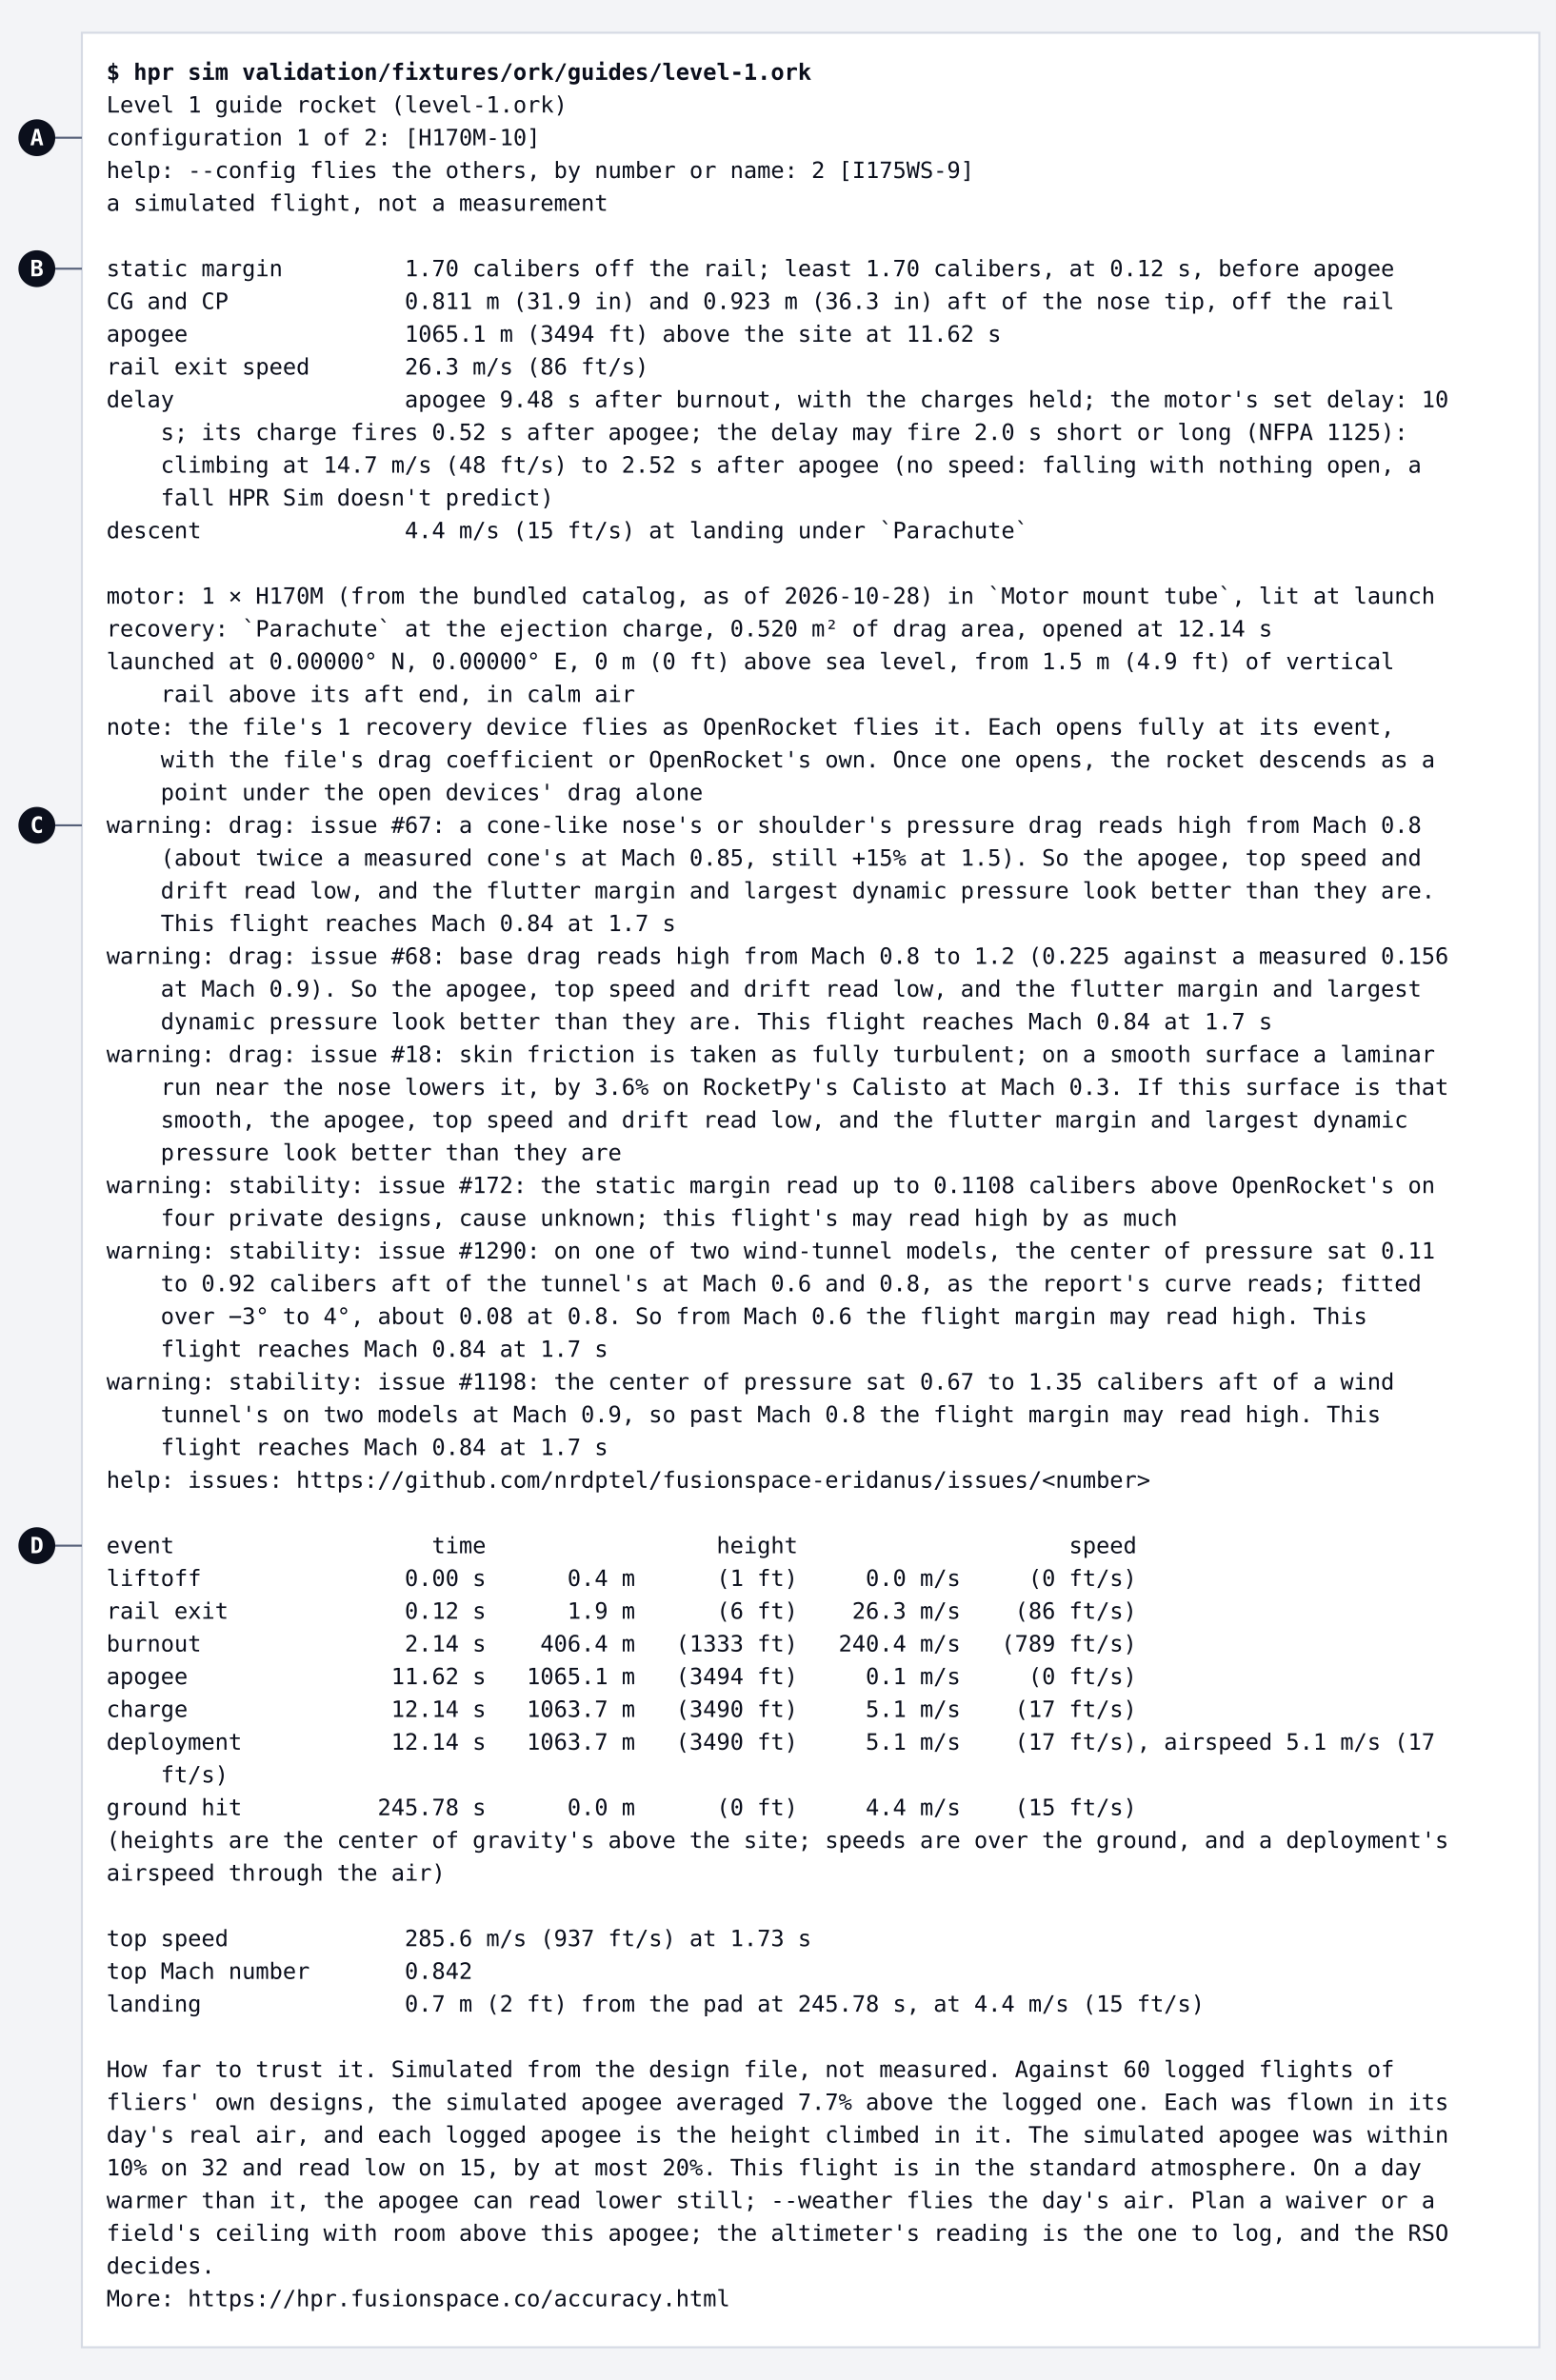
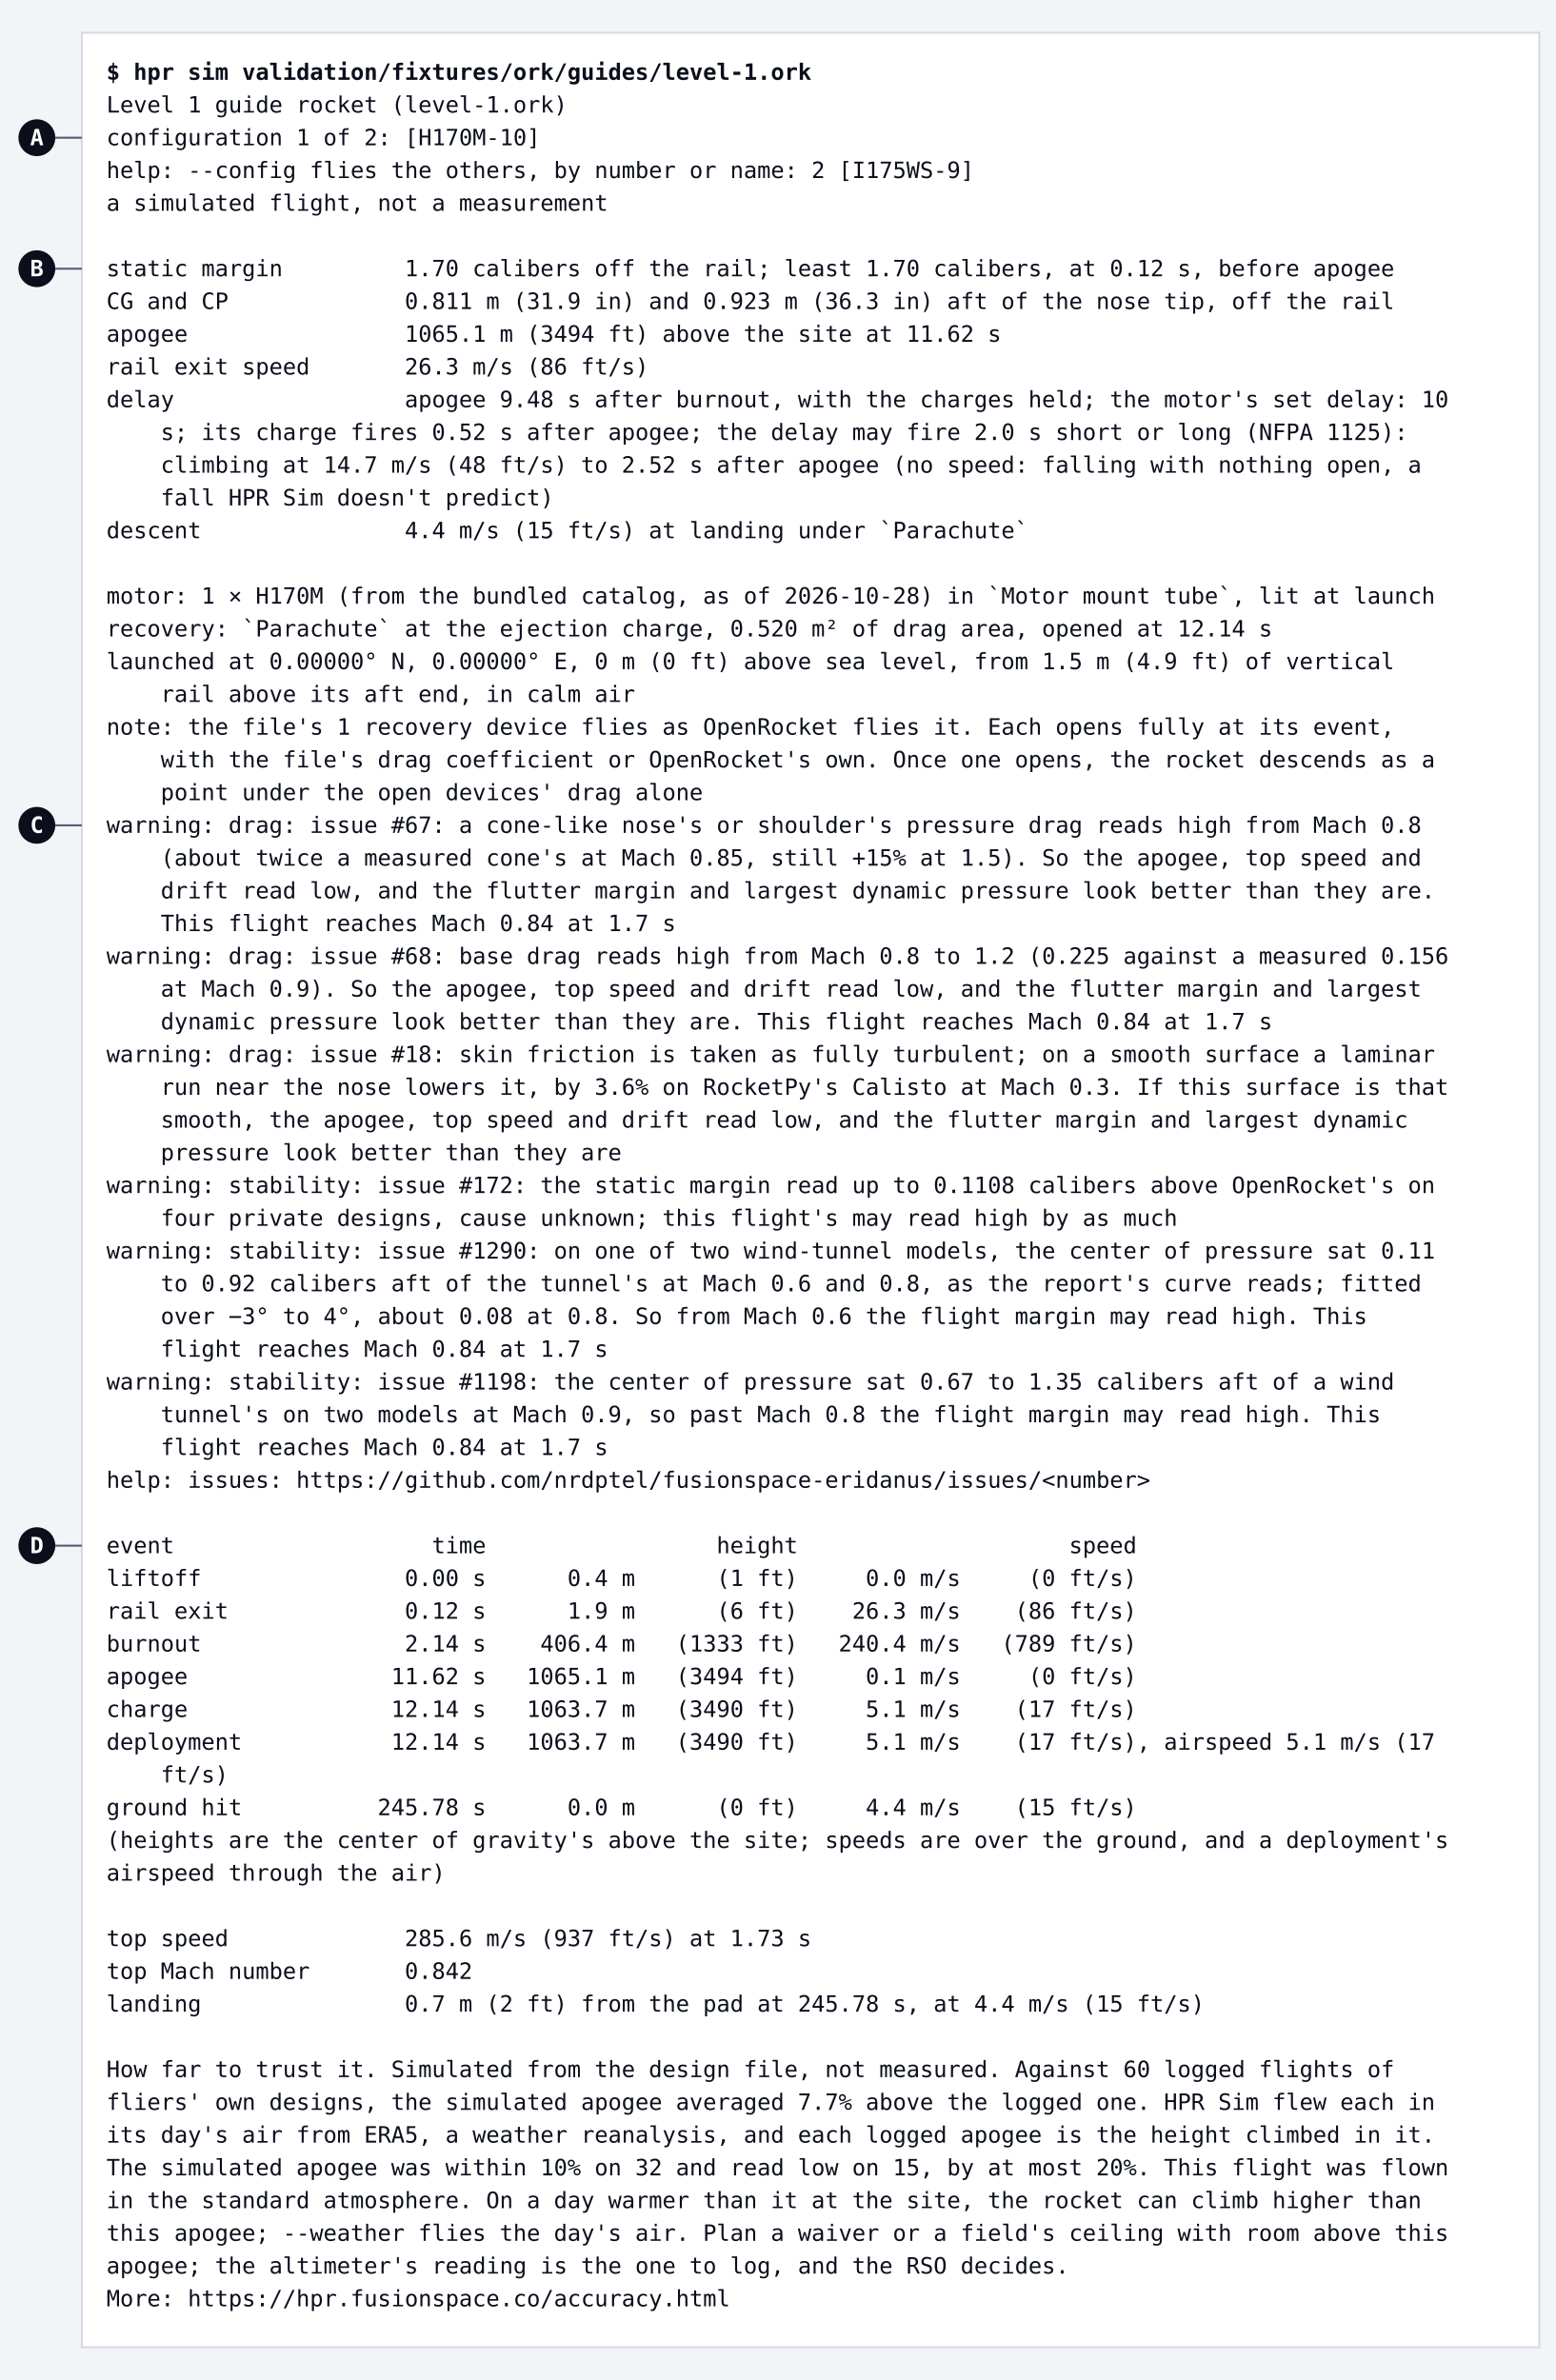
<svg xmlns="http://www.w3.org/2000/svg" width="760" height="1163" viewBox="0 0 760 1163" font-family="'Cascadia Mono', ui-monospace, Menlo, Consolas, monospace" font-size="11" role="img" aria-labelledby="title" aria-describedby="desc">
  <rect width="760" height="1163" fill="#F3F4F7" />
  <rect x="40" y="16" width="712" height="1131" fill="#FFFFFF" stroke="#D6DAE4" stroke-width="1" />
  <text x="52" y="39" xml:space="preserve" font-weight="600" fill="#0B0F1C">$ hpr sim validation/fixtures/ork/guides/level-1.ork</text>
  <text x="52" y="55" xml:space="preserve" fill="#0B0F1C">Level 1 guide rocket (level-1.ork)</text>
  <text x="52" y="71" xml:space="preserve" fill="#0B0F1C">configuration 1 of 2: [H170M-10]</text>
  <text x="52" y="87" xml:space="preserve" fill="#0B0F1C">help: --config flies the others, by number or name: 2 [I175WS-9]</text>
  <text x="52" y="103" xml:space="preserve" fill="#0B0F1C">a simulated flight, not a measurement</text>
  <text x="52" y="135" xml:space="preserve" fill="#0B0F1C">static margin         1.70 calibers off the rail; least 1.70 calibers, at 0.12 s, before apogee</text>
  <text x="52" y="151" xml:space="preserve" fill="#0B0F1C">CG and CP             0.811 m (31.9 in) and 0.923 m (36.3 in) aft of the nose tip, off the rail</text>
  <text x="52" y="167" xml:space="preserve" fill="#0B0F1C">apogee                1065.1 m (3494 ft) above the site at 11.62 s</text>
  <text x="52" y="183" xml:space="preserve" fill="#0B0F1C">rail exit speed       26.3 m/s (86 ft/s)</text>
  <text x="52" y="199" xml:space="preserve" fill="#0B0F1C">delay                 apogee 9.48 s after burnout, with the charges held; the motor's set delay: 10</text>
  <text x="52" y="215" xml:space="preserve" fill="#0B0F1C">    s; its charge fires 0.52 s after apogee; the delay may fire 2.0 s short or long (NFPA 1125):</text>
  <text x="52" y="231" xml:space="preserve" fill="#0B0F1C">    climbing at 14.7 m/s (48 ft/s) to 2.52 s after apogee (no speed: falling with nothing open, a</text>
  <text x="52" y="247" xml:space="preserve" fill="#0B0F1C">    fall HPR Sim doesn't predict)</text>
  <text x="52" y="263" xml:space="preserve" fill="#0B0F1C">descent               4.4 m/s (15 ft/s) at landing under `Parachute`</text>
  <text x="52" y="295" xml:space="preserve" fill="#0B0F1C">motor: 1 × H170M (from the bundled catalog, as of 2026-10-28) in `Motor mount tube`, lit at launch</text>
  <text x="52" y="311" xml:space="preserve" fill="#0B0F1C">recovery: `Parachute` at the ejection charge, 0.520 m² of drag area, opened at 12.14 s</text>
  <text x="52" y="327" xml:space="preserve" fill="#0B0F1C">launched at 0.00000° N, 0.00000° E, 0 m (0 ft) above sea level, from 1.5 m (4.9 ft) of vertical</text>
  <text x="52" y="343" xml:space="preserve" fill="#0B0F1C">    rail above its aft end, in calm air</text>
  <text x="52" y="359" xml:space="preserve" fill="#0B0F1C">note: the file's 1 recovery device flies as OpenRocket flies it. Each opens fully at its event,</text>
  <text x="52" y="375" xml:space="preserve" fill="#0B0F1C">    with the file's drag coefficient or OpenRocket's own. Once one opens, the rocket descends as a</text>
  <text x="52" y="391" xml:space="preserve" fill="#0B0F1C">    point under the open devices' drag alone</text>
  <text x="52" y="407" xml:space="preserve" fill="#0B0F1C">warning: drag: issue #67: a cone-like nose's or shoulder's pressure drag reads high from Mach 0.8</text>
  <text x="52" y="423" xml:space="preserve" fill="#0B0F1C">    (about twice a measured cone's at Mach 0.85, still +15% at 1.5). So the apogee, top speed and</text>
  <text x="52" y="439" xml:space="preserve" fill="#0B0F1C">    drift read low, and the flutter margin and largest dynamic pressure look better than they are.</text>
  <text x="52" y="455" xml:space="preserve" fill="#0B0F1C">    This flight reaches Mach 0.84 at 1.7 s</text>
  <text x="52" y="471" xml:space="preserve" fill="#0B0F1C">warning: drag: issue #68: base drag reads high from Mach 0.8 to 1.2 (0.225 against a measured 0.156</text>
  <text x="52" y="487" xml:space="preserve" fill="#0B0F1C">    at Mach 0.9). So the apogee, top speed and drift read low, and the flutter margin and largest</text>
  <text x="52" y="503" xml:space="preserve" fill="#0B0F1C">    dynamic pressure look better than they are. This flight reaches Mach 0.84 at 1.7 s</text>
  <text x="52" y="519" xml:space="preserve" fill="#0B0F1C">warning: drag: issue #18: skin friction is taken as fully turbulent; on a smooth surface a laminar</text>
  <text x="52" y="535" xml:space="preserve" fill="#0B0F1C">    run near the nose lowers it, by 3.6% on RocketPy's Calisto at Mach 0.3. If this surface is that</text>
  <text x="52" y="551" xml:space="preserve" fill="#0B0F1C">    smooth, the apogee, top speed and drift read low, and the flutter margin and largest dynamic</text>
  <text x="52" y="567" xml:space="preserve" fill="#0B0F1C">    pressure look better than they are</text>
  <text x="52" y="583" xml:space="preserve" fill="#0B0F1C">warning: stability: issue #172: the static margin read up to 0.1108 calibers above OpenRocket's on</text>
  <text x="52" y="599" xml:space="preserve" fill="#0B0F1C">    four private designs, cause unknown; this flight's may read high by as much</text>
  <text x="52" y="615" xml:space="preserve" fill="#0B0F1C">warning: stability: issue #1290: on one of two wind-tunnel models, the center of pressure sat 0.11</text>
  <text x="52" y="631" xml:space="preserve" fill="#0B0F1C">    to 0.92 calibers aft of the tunnel's at Mach 0.6 and 0.8, as the report's curve reads; fitted</text>
  <text x="52" y="647" xml:space="preserve" fill="#0B0F1C">    over −3° to 4°, about 0.08 at 0.8. So from Mach 0.6 the flight margin may read high. This</text>
  <text x="52" y="663" xml:space="preserve" fill="#0B0F1C">    flight reaches Mach 0.84 at 1.7 s</text>
  <text x="52" y="679" xml:space="preserve" fill="#0B0F1C">warning: stability: issue #1198: the center of pressure sat 0.67 to 1.35 calibers aft of a wind</text>
  <text x="52" y="695" xml:space="preserve" fill="#0B0F1C">    tunnel's on two models at Mach 0.9, so past Mach 0.8 the flight margin may read high. This</text>
  <text x="52" y="711" xml:space="preserve" fill="#0B0F1C">    flight reaches Mach 0.84 at 1.7 s</text>
  <text x="52" y="727" xml:space="preserve" fill="#0B0F1C">help: issues: https://github.com/nrdptel/fusionspace-eridanus/issues/&lt;number&gt;</text>
  <text x="52" y="759" xml:space="preserve" fill="#0B0F1C">event                   time                 height                    speed</text>
  <text x="52" y="775" xml:space="preserve" fill="#0B0F1C">liftoff               0.00 s      0.4 m      (1 ft)     0.0 m/s     (0 ft/s)</text>
  <text x="52" y="791" xml:space="preserve" fill="#0B0F1C">rail exit             0.12 s      1.9 m      (6 ft)    26.3 m/s    (86 ft/s)</text>
  <text x="52" y="807" xml:space="preserve" fill="#0B0F1C">burnout               2.14 s    406.4 m   (1333 ft)   240.4 m/s   (789 ft/s)</text>
  <text x="52" y="823" xml:space="preserve" fill="#0B0F1C">apogee               11.62 s   1065.1 m   (3494 ft)     0.1 m/s     (0 ft/s)</text>
  <text x="52" y="839" xml:space="preserve" fill="#0B0F1C">charge               12.14 s   1063.7 m   (3490 ft)     5.1 m/s    (17 ft/s)</text>
  <text x="52" y="855" xml:space="preserve" fill="#0B0F1C">deployment           12.14 s   1063.7 m   (3490 ft)     5.1 m/s    (17 ft/s), airspeed 5.1 m/s (17</text>
  <text x="52" y="871" xml:space="preserve" fill="#0B0F1C">    ft/s)</text>
  <text x="52" y="887" xml:space="preserve" fill="#0B0F1C">ground hit          245.78 s      0.0 m      (0 ft)     4.4 m/s    (15 ft/s)</text>
  <text x="52" y="903" xml:space="preserve" fill="#0B0F1C">(heights are the center of gravity's above the site; speeds are over the ground, and a deployment's</text>
  <text x="52" y="919" xml:space="preserve" fill="#0B0F1C">airspeed through the air)</text>
  <text x="52" y="951" xml:space="preserve" fill="#0B0F1C">top speed             285.6 m/s (937 ft/s) at 1.73 s</text>
  <text x="52" y="967" xml:space="preserve" fill="#0B0F1C">top Mach number       0.842</text>
  <text x="52" y="983" xml:space="preserve" fill="#0B0F1C">landing               0.7 m (2 ft) from the pad at 245.78 s, at 4.4 m/s (15 ft/s)</text>
  <text x="52" y="1015" xml:space="preserve" fill="#0B0F1C">How far to trust it. Simulated from the design file, not measured. Against 60 logged flights of</text>
-   <text x="52" y="1031" xml:space="preserve" fill="#0B0F1C">fliers' own designs, the simulated apogee averaged 7.7% above the logged one. Each was flown in its</text>
-   <text x="52" y="1047" xml:space="preserve" fill="#0B0F1C">day's real air, and each logged apogee is the height climbed in it. The simulated apogee was within</text>
-   <text x="52" y="1063" xml:space="preserve" fill="#0B0F1C">10% on 32 and read low on 15, by at most 20%. This flight is in the standard atmosphere. On a day</text>
-   <text x="52" y="1079" xml:space="preserve" fill="#0B0F1C">warmer than it, the apogee can read lower still; --weather flies the day's air. Plan a waiver or a</text>
-   <text x="52" y="1095" xml:space="preserve" fill="#0B0F1C">field's ceiling with room above this apogee; the altimeter's reading is the one to log, and the RSO</text>
-   <text x="52" y="1111" xml:space="preserve" fill="#0B0F1C">decides.</text>
+   <text x="52" y="1031" xml:space="preserve" fill="#0B0F1C">fliers' own designs, the simulated apogee averaged 7.7% above the logged one. HPR Sim flew each in</text>
+   <text x="52" y="1047" xml:space="preserve" fill="#0B0F1C">its day's air from ERA5, a weather reanalysis, and each logged apogee is the height climbed in it.</text>
+   <text x="52" y="1063" xml:space="preserve" fill="#0B0F1C">The simulated apogee was within 10% on 32 and read low on 15, by at most 20%. This flight was flown</text>
+   <text x="52" y="1079" xml:space="preserve" fill="#0B0F1C">in the standard atmosphere. On a day warmer than it at the site, the rocket can climb higher than</text>
+   <text x="52" y="1095" xml:space="preserve" fill="#0B0F1C">this apogee; --weather flies the day's air. Plan a waiver or a field's ceiling with room above this</text>
+   <text x="52" y="1111" xml:space="preserve" fill="#0B0F1C">apogee; the altimeter's reading is the one to log, and the RSO decides.</text>
  <text x="52" y="1127" xml:space="preserve" fill="#0B0F1C">More: https://hpr.fusionspace.co/accuracy.html</text>
  <line x1="27" y1="67.3" x2="40" y2="67.3" stroke="#566079" stroke-width="1" />
  <circle cx="18" cy="67.3" r="9" fill="#0B0F1C" />
  <text x="18" y="71.0" text-anchor="middle" font-weight="600" fill="#FFFFFF">A</text>
  <line x1="27" y1="131.3" x2="40" y2="131.3" stroke="#566079" stroke-width="1" />
  <circle cx="18" cy="131.3" r="9" fill="#0B0F1C" />
  <text x="18" y="135.0" text-anchor="middle" font-weight="600" fill="#FFFFFF">B</text>
  <line x1="27" y1="403.3" x2="40" y2="403.3" stroke="#566079" stroke-width="1" />
  <circle cx="18" cy="403.3" r="9" fill="#0B0F1C" />
  <text x="18" y="407.0" text-anchor="middle" font-weight="600" fill="#FFFFFF">C</text>
  <line x1="27" y1="755.3" x2="40" y2="755.3" stroke="#566079" stroke-width="1" />
  <circle cx="18" cy="755.3" r="9" fill="#0B0F1C" />
  <text x="18" y="759.0" text-anchor="middle" font-weight="600" fill="#FFFFFF">D</text>
</svg>
